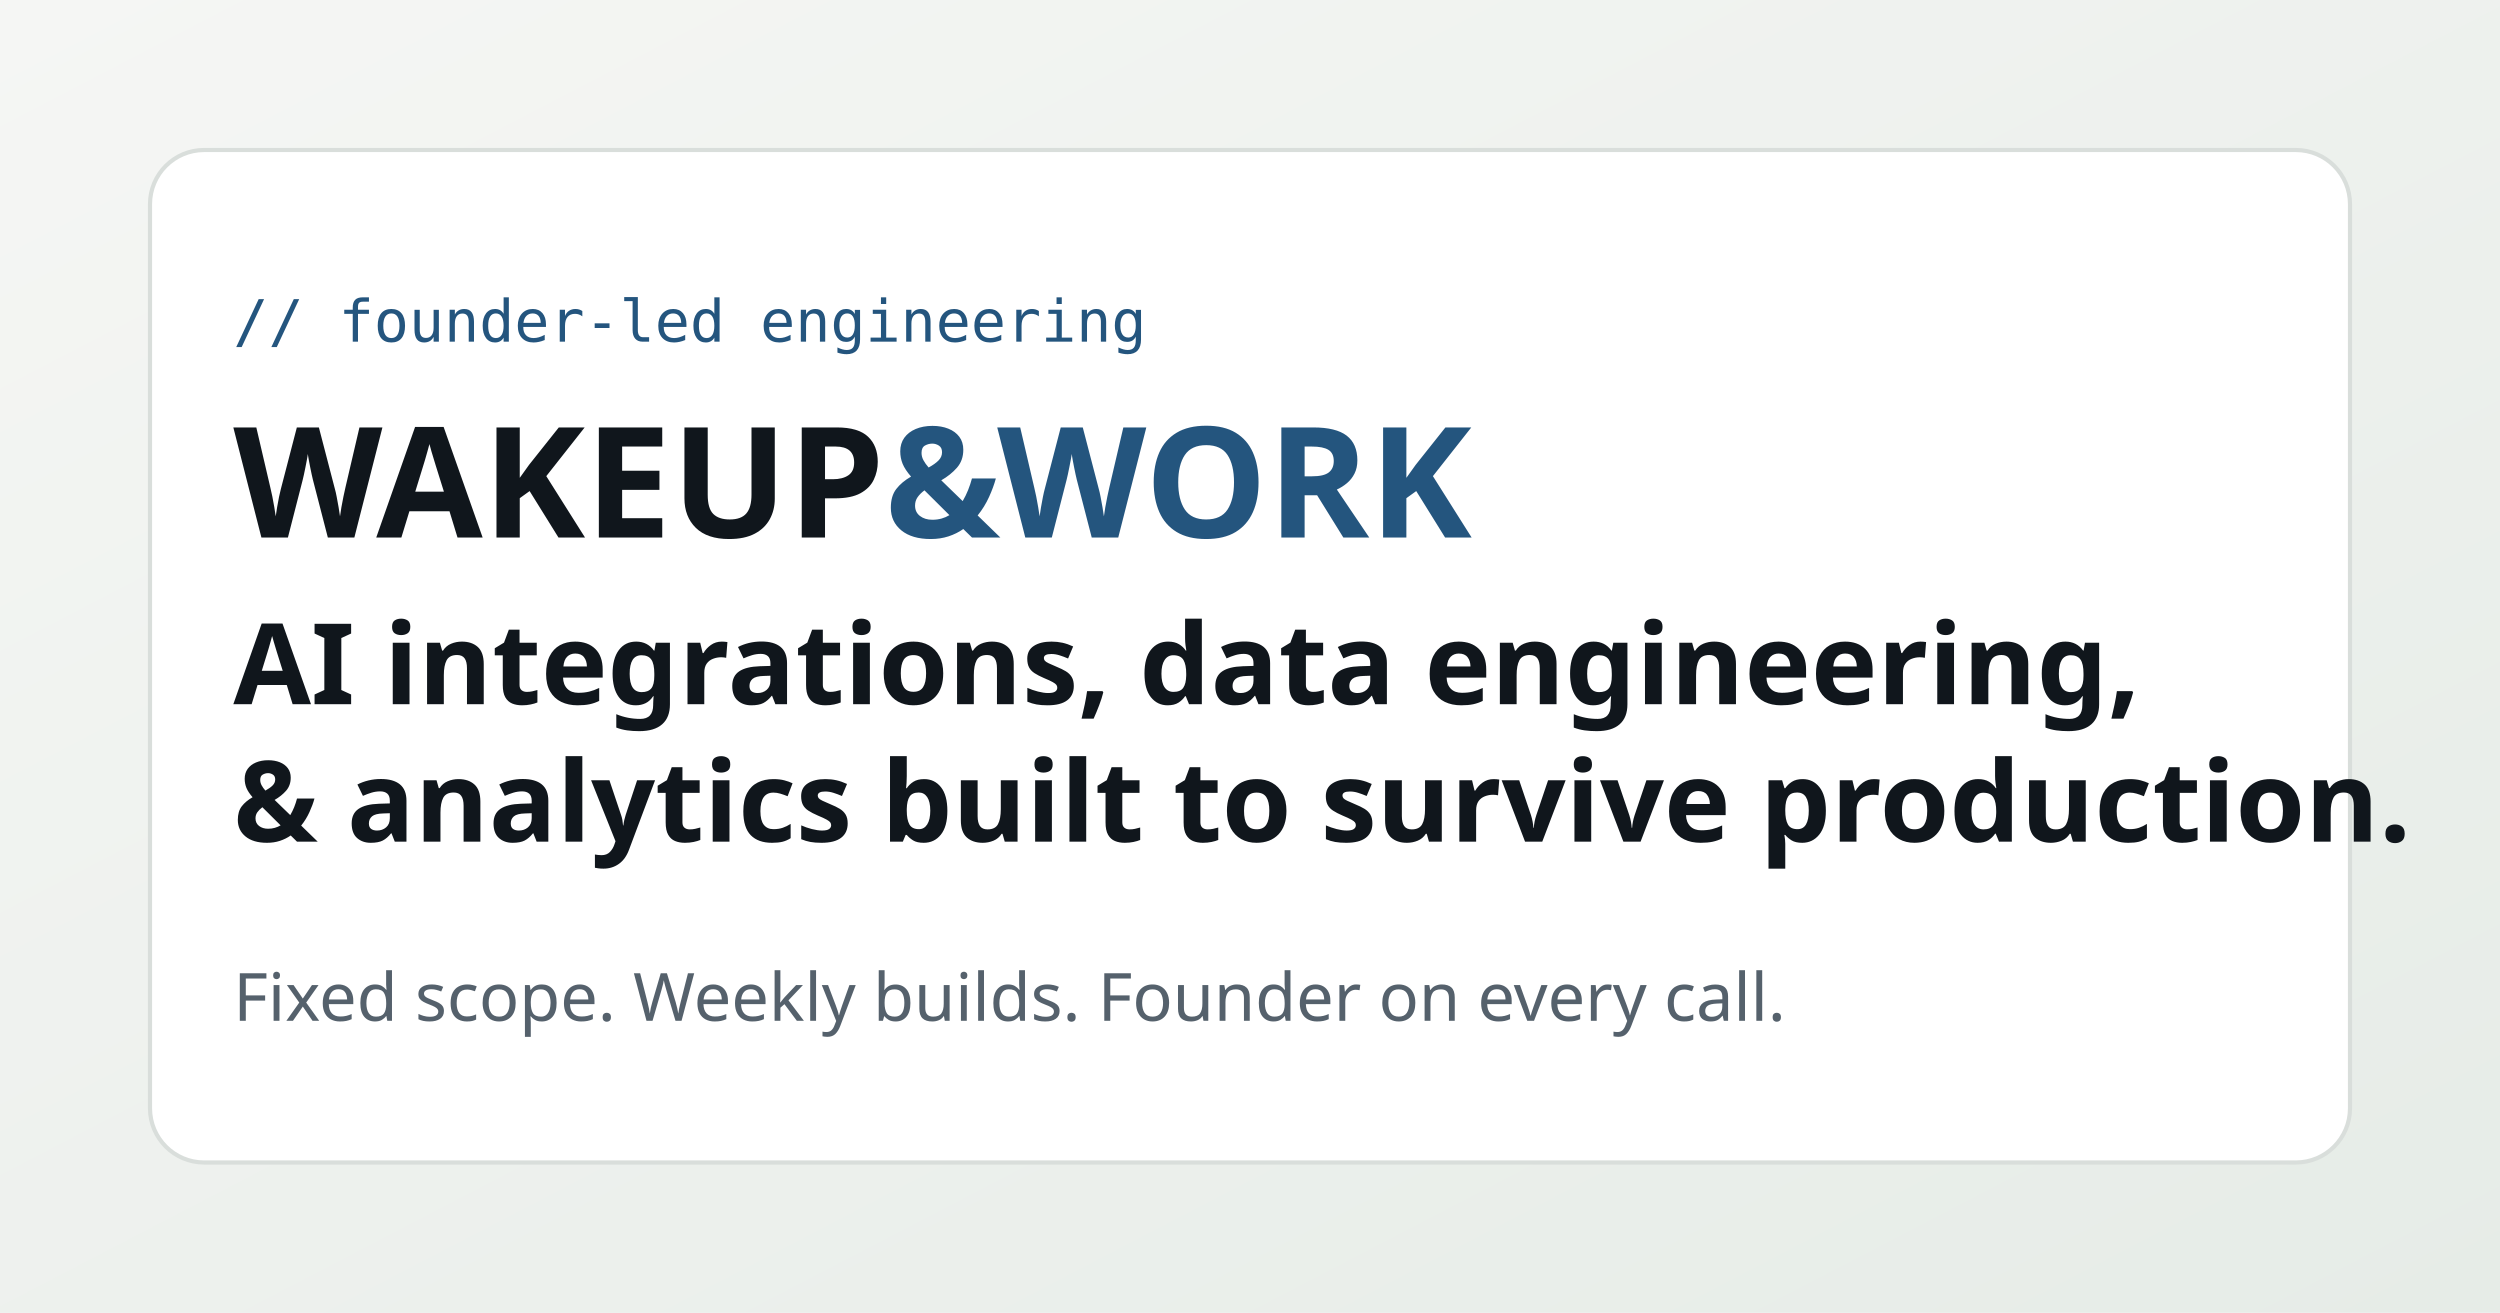
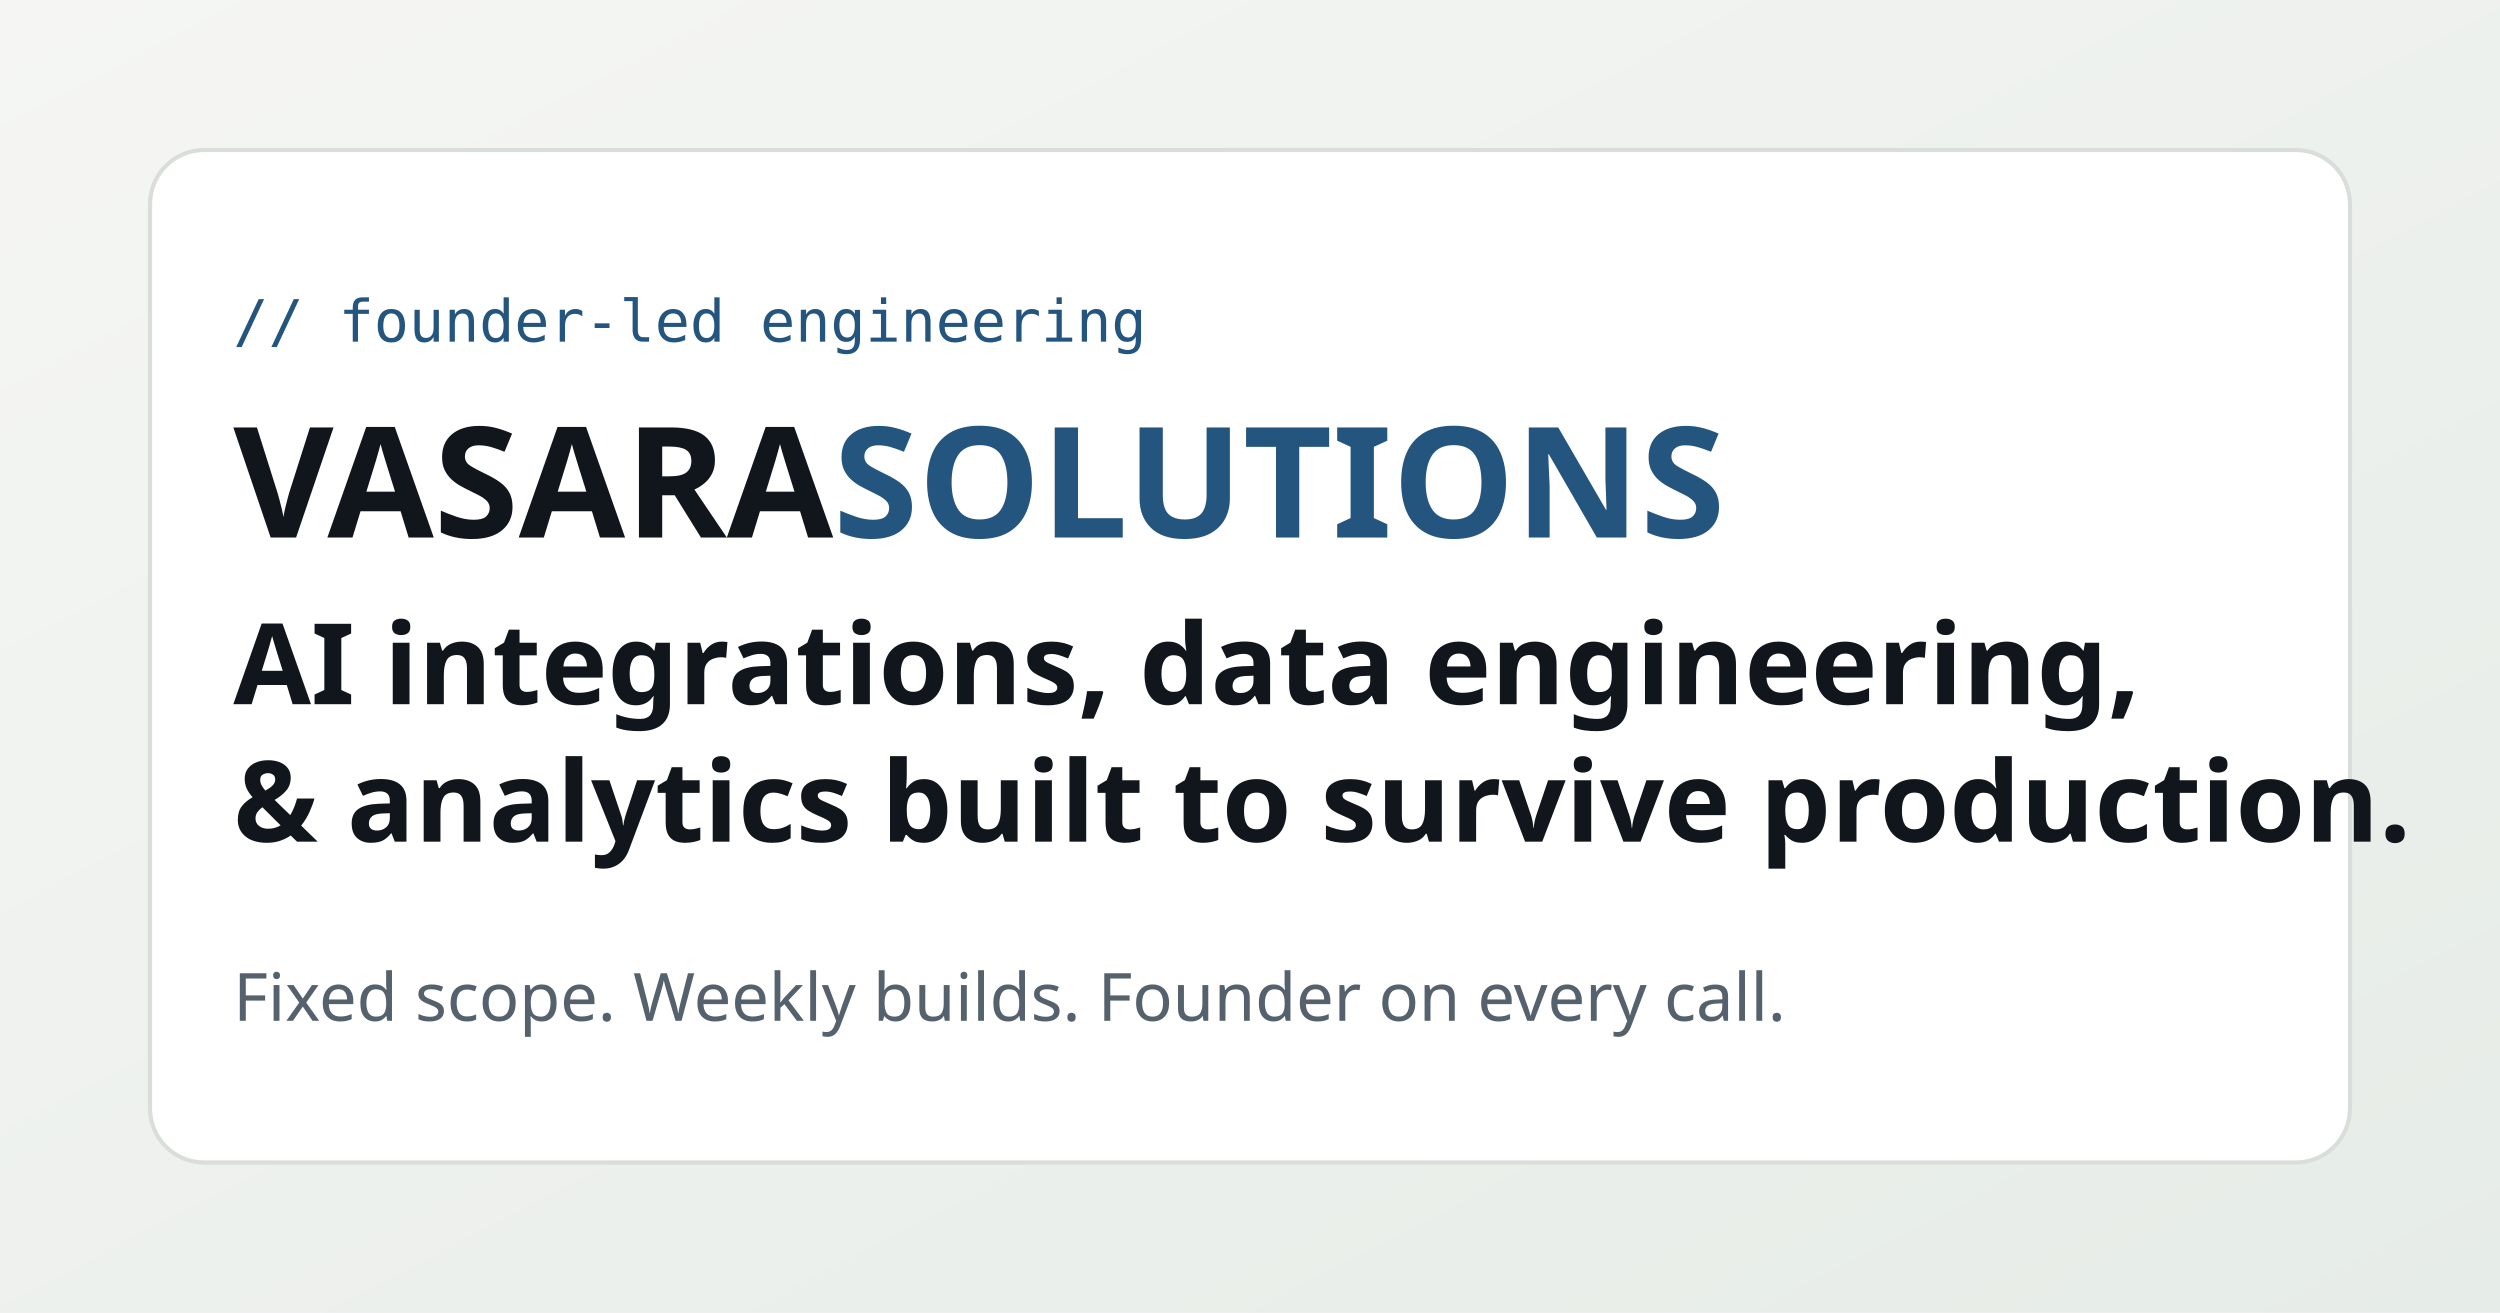
<svg xmlns="http://www.w3.org/2000/svg" viewBox="0 0 1200 630">
  <defs>
    <linearGradient id="bg" x1="0" x2="1" y1="0" y2="1">
      <stop offset="0%" stop-color="#f5f6f4" />
      <stop offset="100%" stop-color="#e6ece7" />
    </linearGradient>
  </defs>
  <rect width="1200" height="630" fill="url(#bg)" />
  <rect x="72" y="72" width="1056" height="486" rx="26" fill="#ffffff" stroke="#d9dedb" stroke-width="2" />
  <text x="112" y="164" fill="#24557e" font-family="'IBM Plex Mono', monospace" font-size="28">// founder-led engineering</text>
-   <text x="112" y="258" fill="#10161c" font-family="'Schibsted Grotesk', sans-serif" font-size="74" font-weight="700">WAKEUP<tspan fill="#24557e">&amp;WORK</tspan>
+   <text x="112" y="258" fill="#10161c" font-family="'Schibsted Grotesk', sans-serif" font-size="74" font-weight="700">VASARA<tspan fill="#24557e">SOLUTIONS</tspan>
  </text>
  <text x="112" y="338" fill="#10161c" font-family="'Schibsted Grotesk', sans-serif" font-size="54" font-weight="700">AI integrations, data engineering,</text>
  <text x="112" y="404" fill="#10161c" font-family="'Schibsted Grotesk', sans-serif" font-size="54" font-weight="700">&amp; analytics built to survive production.</text>
  <text x="112" y="490" fill="#55616c" font-family="'Instrument Sans', sans-serif" font-size="32">Fixed scope. Weekly builds. Founder on every call.</text>
</svg>
